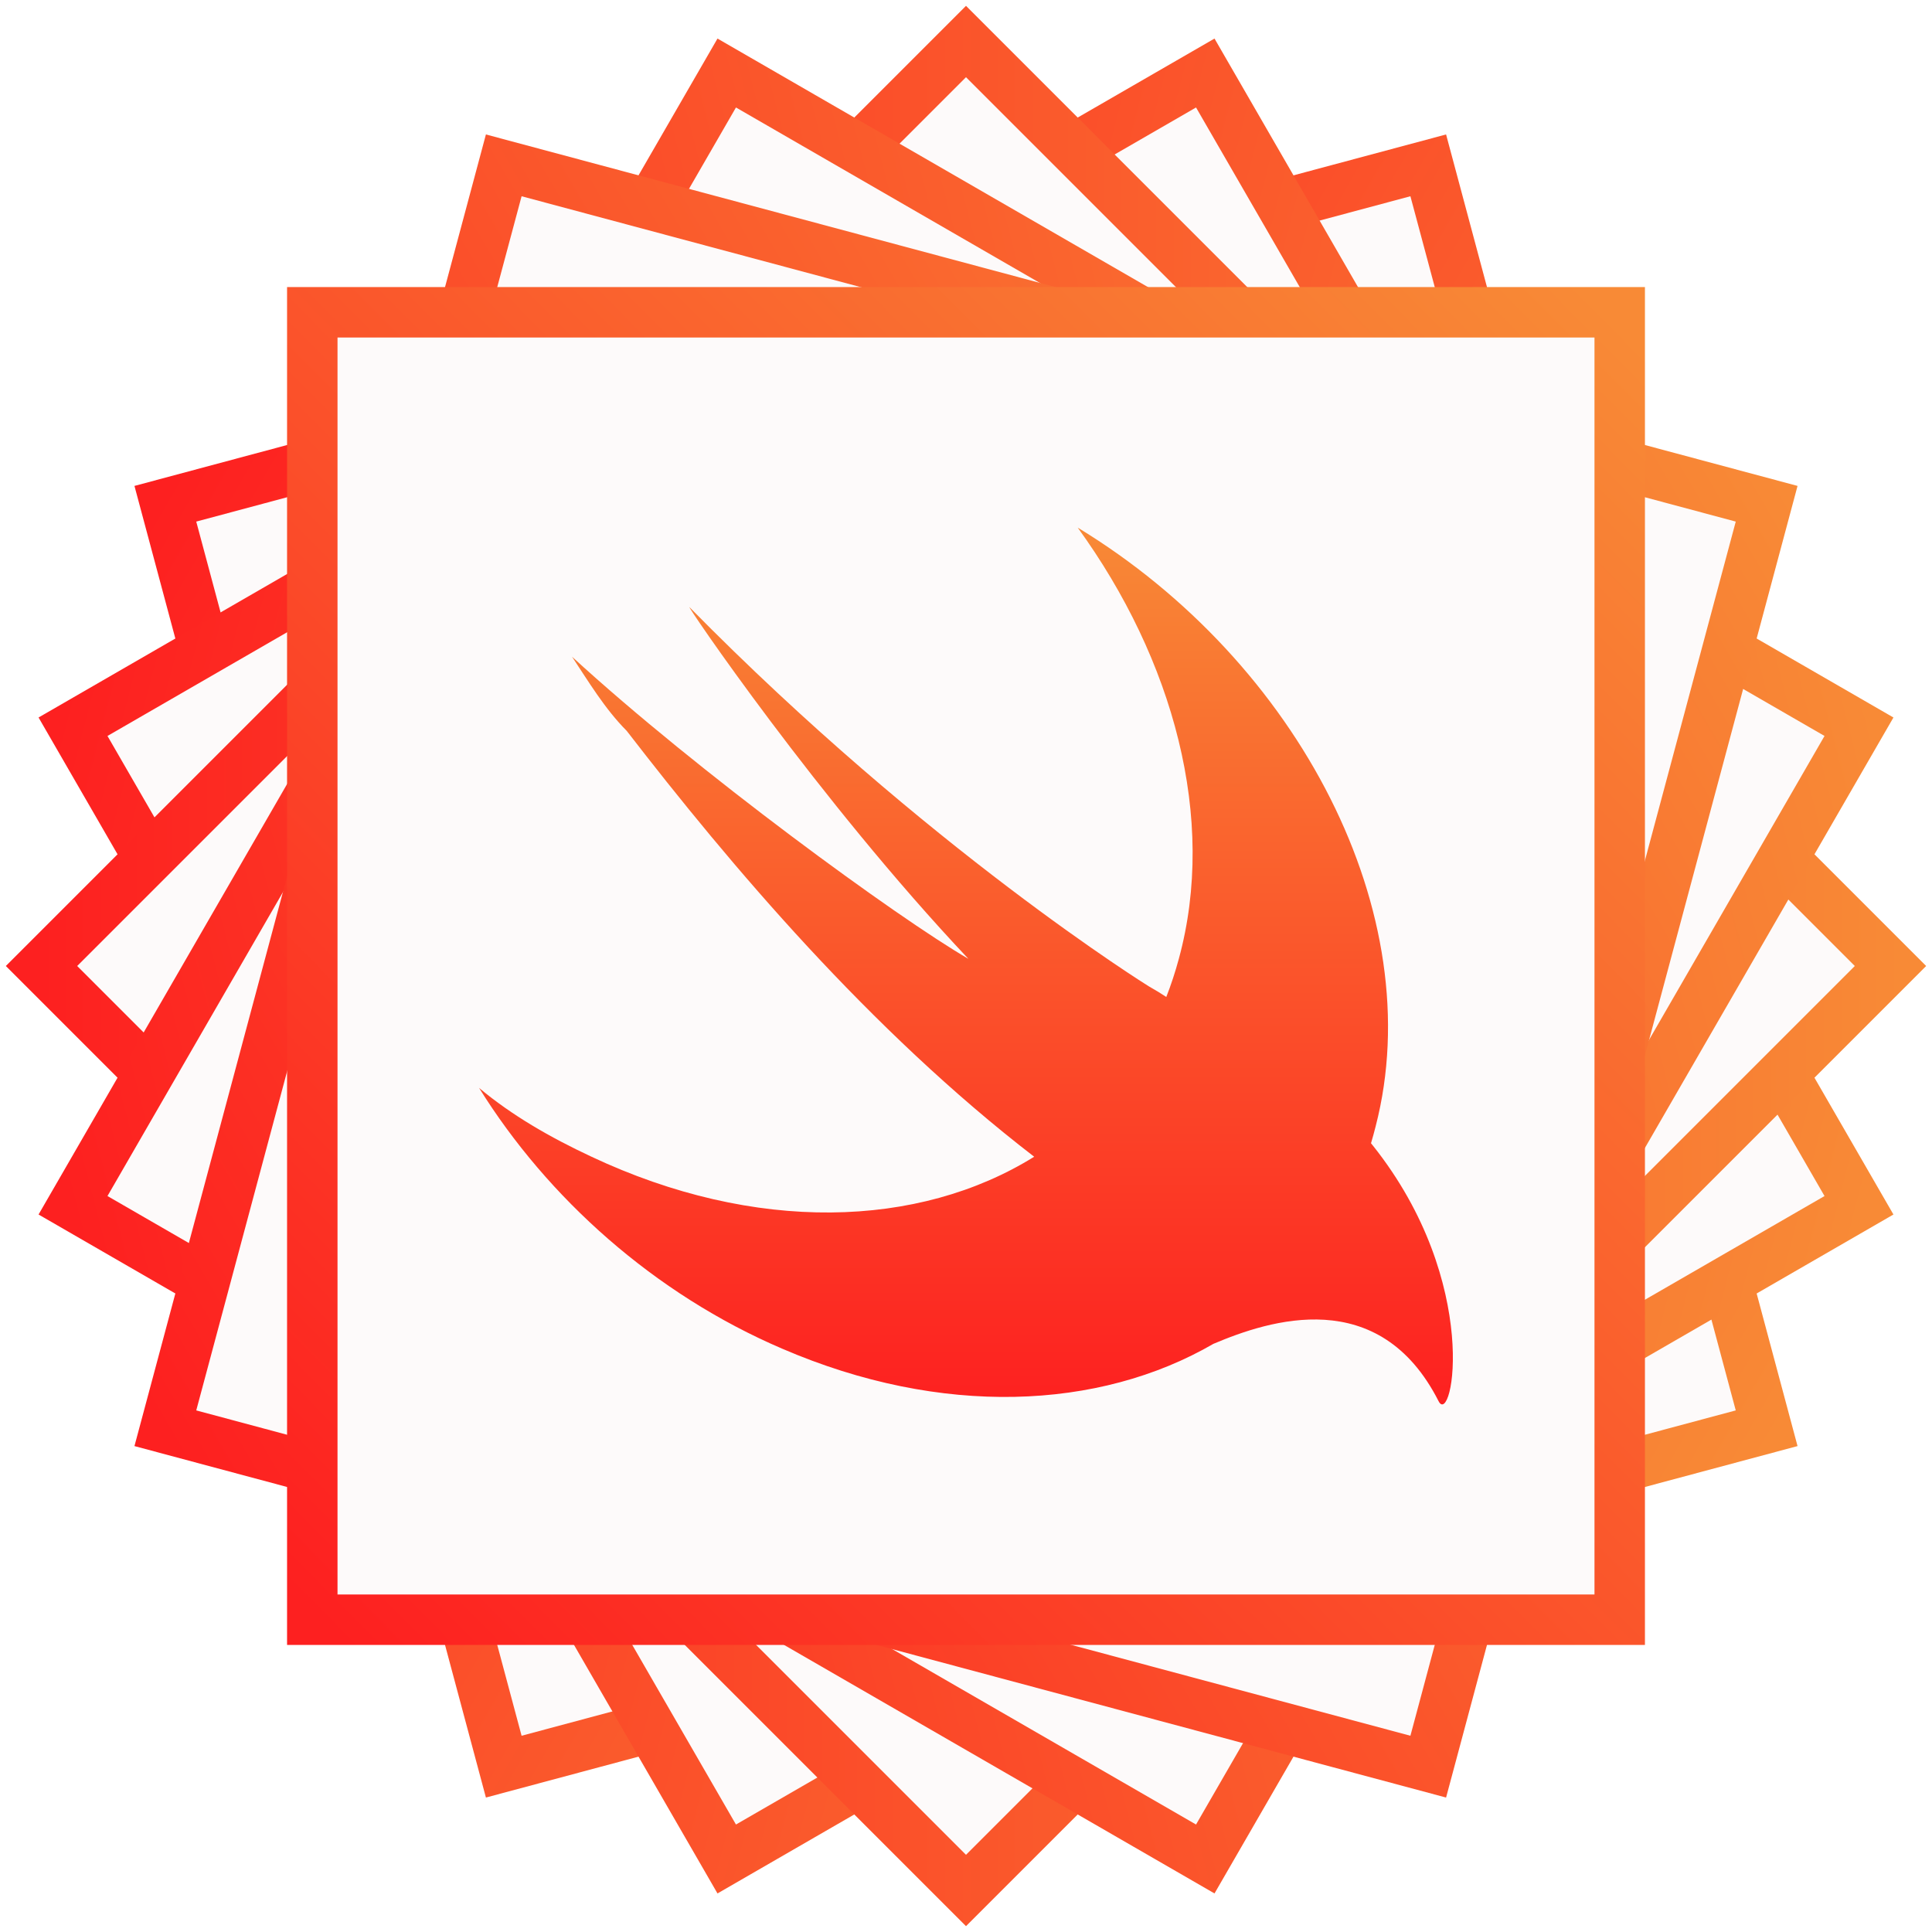
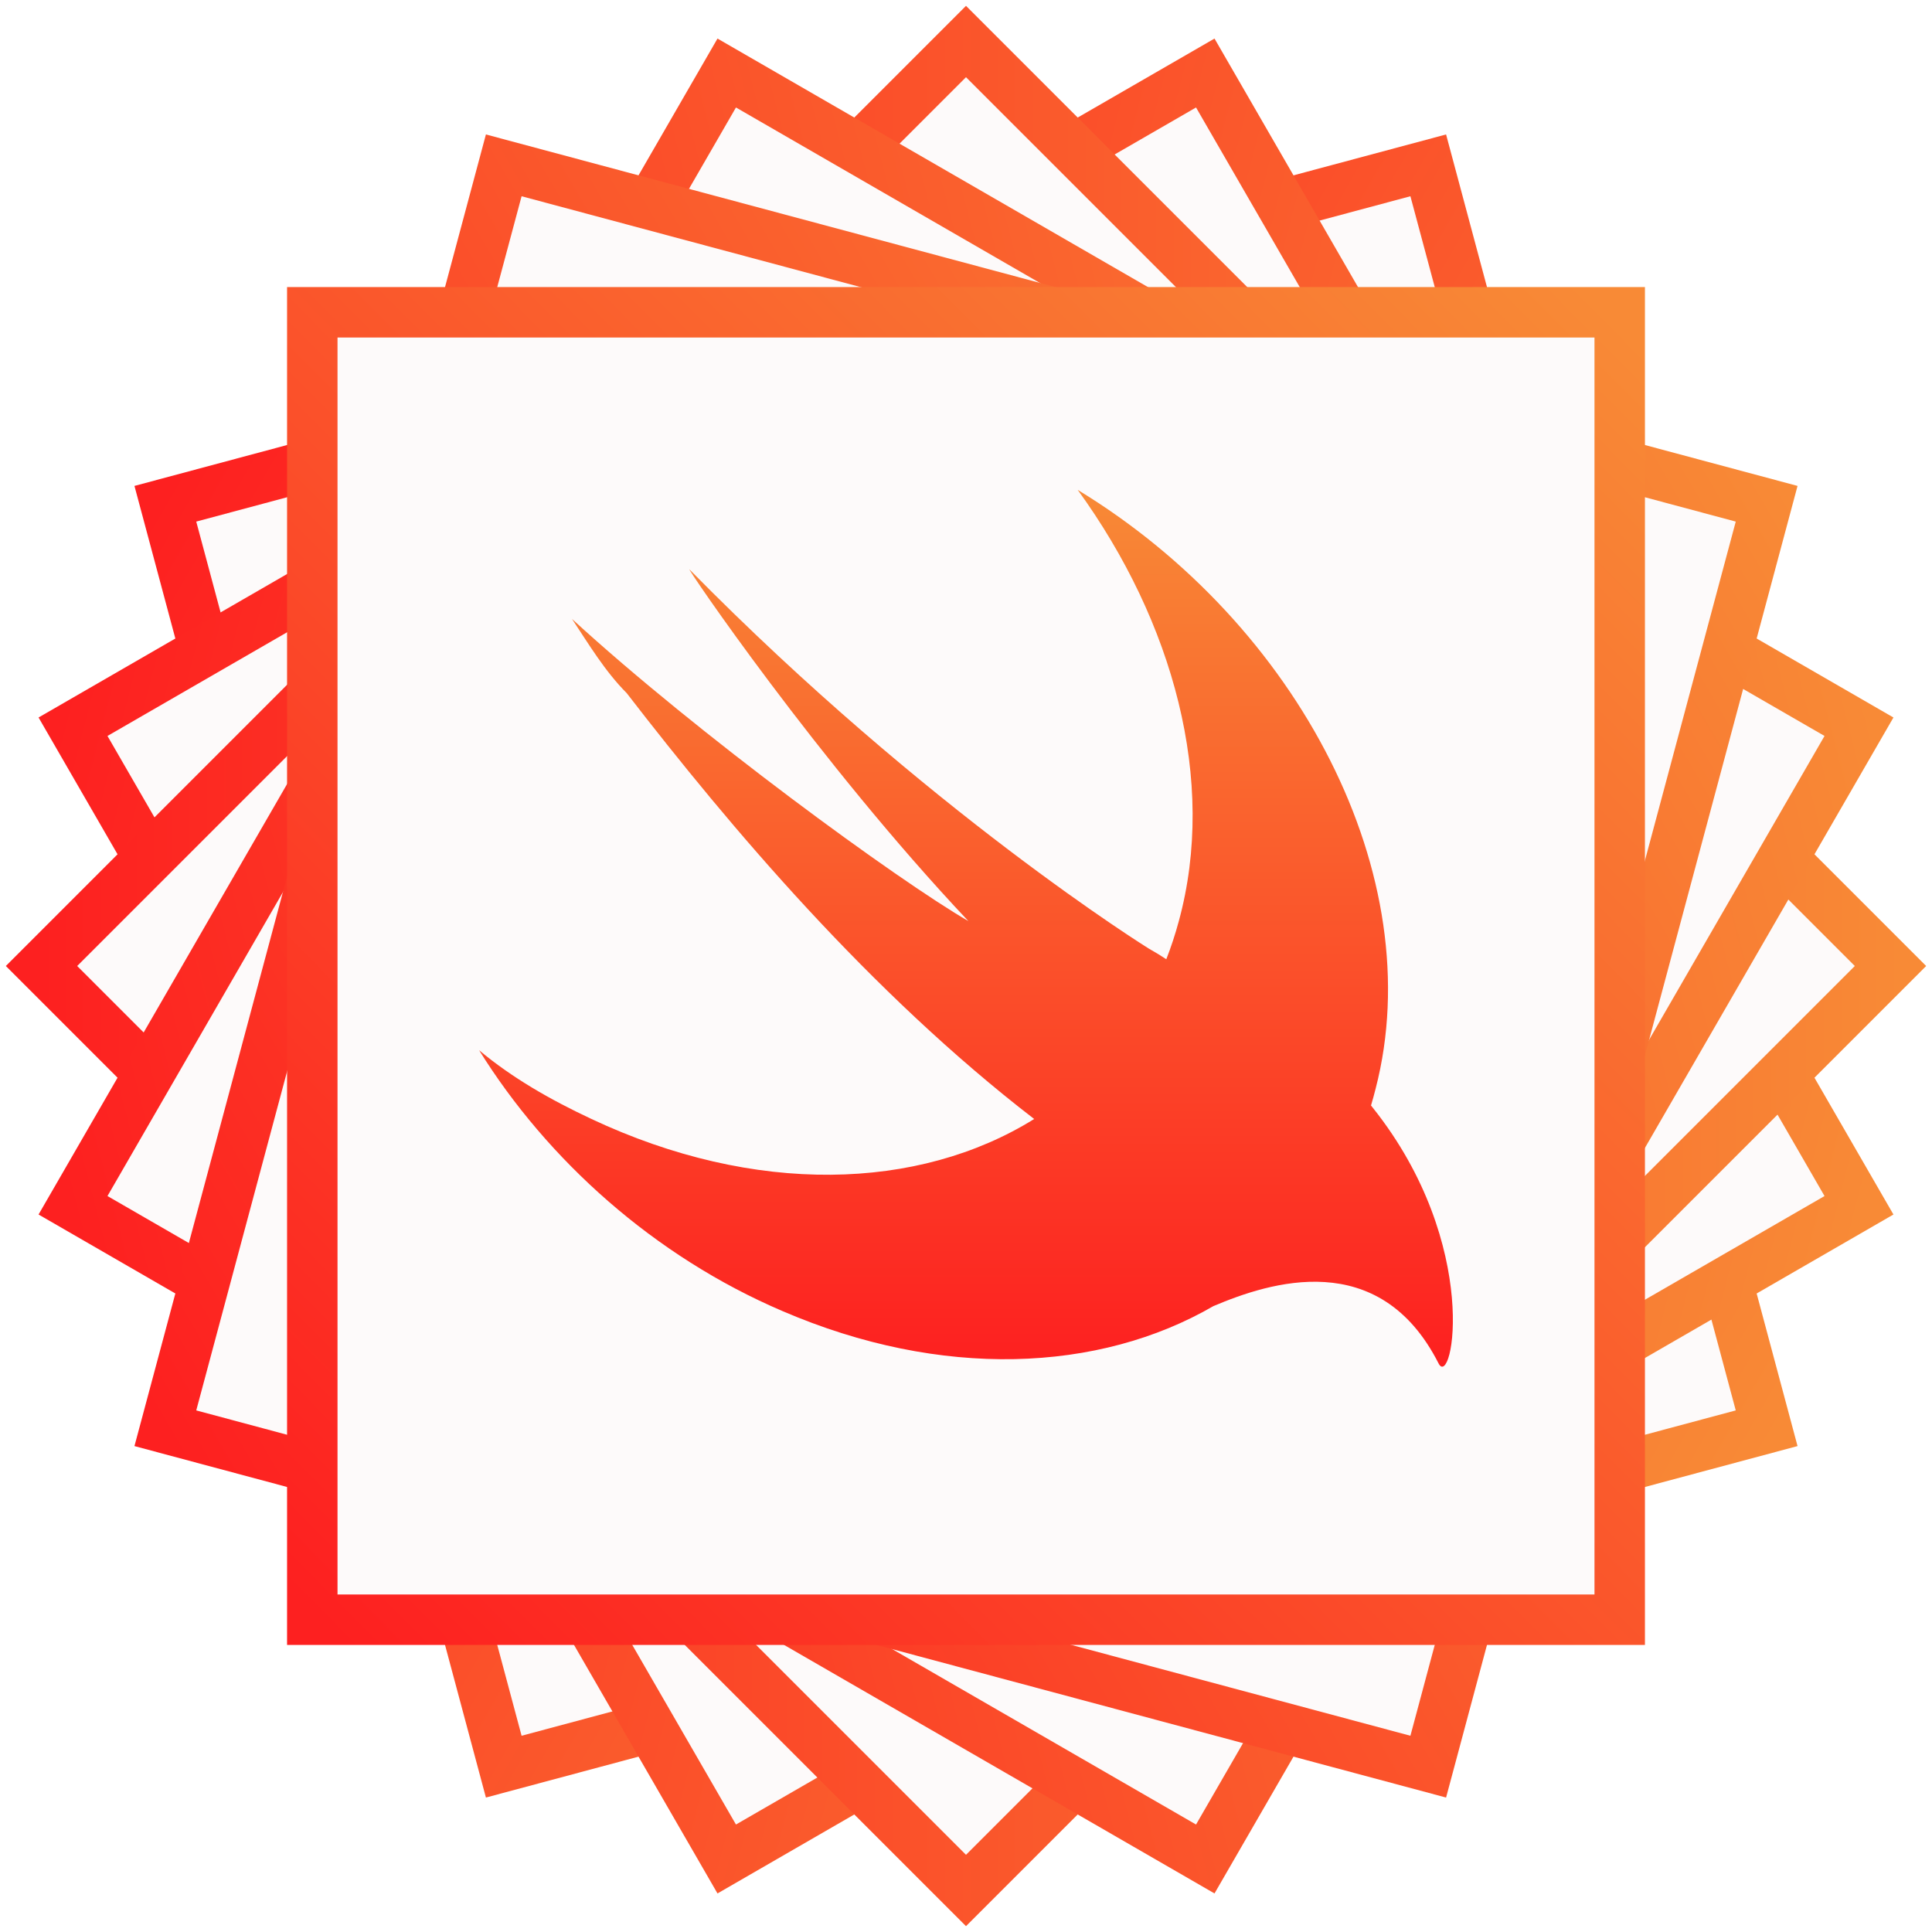
<svg xmlns="http://www.w3.org/2000/svg" xmlns:xlink="http://www.w3.org/1999/xlink" viewBox="0 0 512 512">
  <linearGradient id="a" gradientTransform="matrix(87.22202 325.517 325.517 -87.22202 -171850.9 240130.23)" gradientUnits="userSpaceOnUse" x1="-554.85" x2="-555.87" y1="678.04" y2="677.01">
    <stop offset="0" stop-color="#f88a36" />
    <stop offset="1" stop-color="#fd2020" />
  </linearGradient>
  <linearGradient id="b" gradientTransform="matrix(168.5 291.8506 291.8506 -168.5 -103920.03 276367.97)" x1="-554.48" x2="-555.51" xlink:href="#a" y1="677.89" y2="676.86" />
  <linearGradient id="c" gradientTransform="matrix(238.295 238.295 238.295 -238.295 -28924.83 293789.14)" x1="-554.16" x2="-555.19" xlink:href="#a" y1="677.65" y2="676.62" />
  <linearGradient id="d" gradientTransform="matrix(291.8506 168.5 168.5 -291.8506 48023.9 291206.51)" x1="-553.92" x2="-554.95" xlink:href="#a" y1="677.33" y2="676.3" />
  <linearGradient id="e" gradientTransform="matrix(325.517 87.22202 87.22202 -325.517 121682.23 268796.08)" x1="-553.76" x2="-554.79" xlink:href="#a" y1="676.96" y2="675.93" />
  <linearGradient id="f" gradientTransform="matrix(337 0 0 -337 187030.48 228085.09)" x1="-553.71" x2="-554.74" xlink:href="#a" y1="676.56" y2="675.54" />
-   <linearGradient id="g" gradientTransform="matrix(251 0 0 -226 139214.46 152979.16)" x1="-553.62" x2="-553.62" xlink:href="#a" y1="676.28" y2="675.25" />
+   <linearGradient id="g" gradientTransform="matrix(251 0 0 -226 139214.46 152979.16)" x1="-553.62" x2="-553.62" xlink:href="#a" y1="676.32" y2="675.3" />
  <g fill="#fdfafa" fill-rule="evenodd" stroke-width="13.37">
    <path d="m378.5 43.82 89.68 334.68-334.68 89.68-89.68-334.68z" stroke="url(#a)" />
    <path d="m319.41 19.35 173.24 300.06-300.06 173.24-173.24-300.06z" stroke="url(#b)" />
    <path d="m256 11 245 245-245 245-245-245z" stroke="url(#c)" />
    <path d="m192.59 19.35 300.06 173.24-173.24 300.06-300.06-173.24z" stroke="url(#d)" />
    <path d="m133.5 43.82 334.68 89.68-89.68 334.68-334.68-89.68z" stroke="url(#e)" />
    <path d="m82.76 82.76h346.48v346.48h-346.48z" stroke="url(#f)" />
  </g>
-   <path d="m321.62 356.1c-30.4 17.64-72.19 19.46-114.25 1.35-34.05-14.56-62.3-40.03-80.41-69.14 8.69 7.28 18.83 13.1 29.7 18.19 43.43 20.45 86.84 19.05 117.4.05-.02-.02-.03-.03-.05-.05-43.46-33.48-80.41-77.16-107.93-112.82-5.8-5.82-10.14-13.1-14.49-19.65 33.32 30.57 86.21 69.14 105.04 80.07-39.84-42.22-75.33-94.62-73.89-93.17 63.02 64.05 121.7 100.45 121.7 100.45 1.94 1.1 3.44 2.02 4.64 2.83 1.27-3.25 2.38-6.62 3.32-10.11 10.14-37.12-1.45-79.34-26.8-114.28 58.67 35.67 93.45 102.63 78.96 158.68-.38 1.51-.79 3-1.23 4.47.17.2.34.41.51.63 28.97 36.4 21.01 74.97 17.38 67.69-15.72-30.9-44.81-21.45-59.6-15.18z" fill="url(#g)" />
+   <path d="m321.62 346.1c-30.4 17.64-72.19 19.46-114.25 1.35-34.05-14.56-62.3-40.03-80.41-69.14 8.69 7.28 18.83 13.1 29.7 18.19 43.43 20.45 86.84 19.05 117.4.05-.02-.02-.03-.03-.05-.05-43.46-33.48-80.41-77.16-107.93-112.82-5.8-5.82-10.14-13.1-14.49-19.65 33.32 30.57 86.21 69.14 105.04 80.07-39.84-42.22-75.33-94.62-73.89-93.17 63.02 64.05 121.7 100.45 121.7 100.45 1.94 1.1 3.44 2.02 4.64 2.83 1.27-3.25 2.38-6.62 3.32-10.11 10.14-37.12-1.45-79.34-26.8-114.28 58.67 35.67 93.45 102.63 78.96 158.68-.38 1.51-.79 3-1.23 4.47.17.2.34.41.51.63 28.97 36.4 21.01 74.97 17.38 67.69-15.72-30.9-44.81-21.45-59.6-15.18z" fill="url(#g)" />
</svg>
